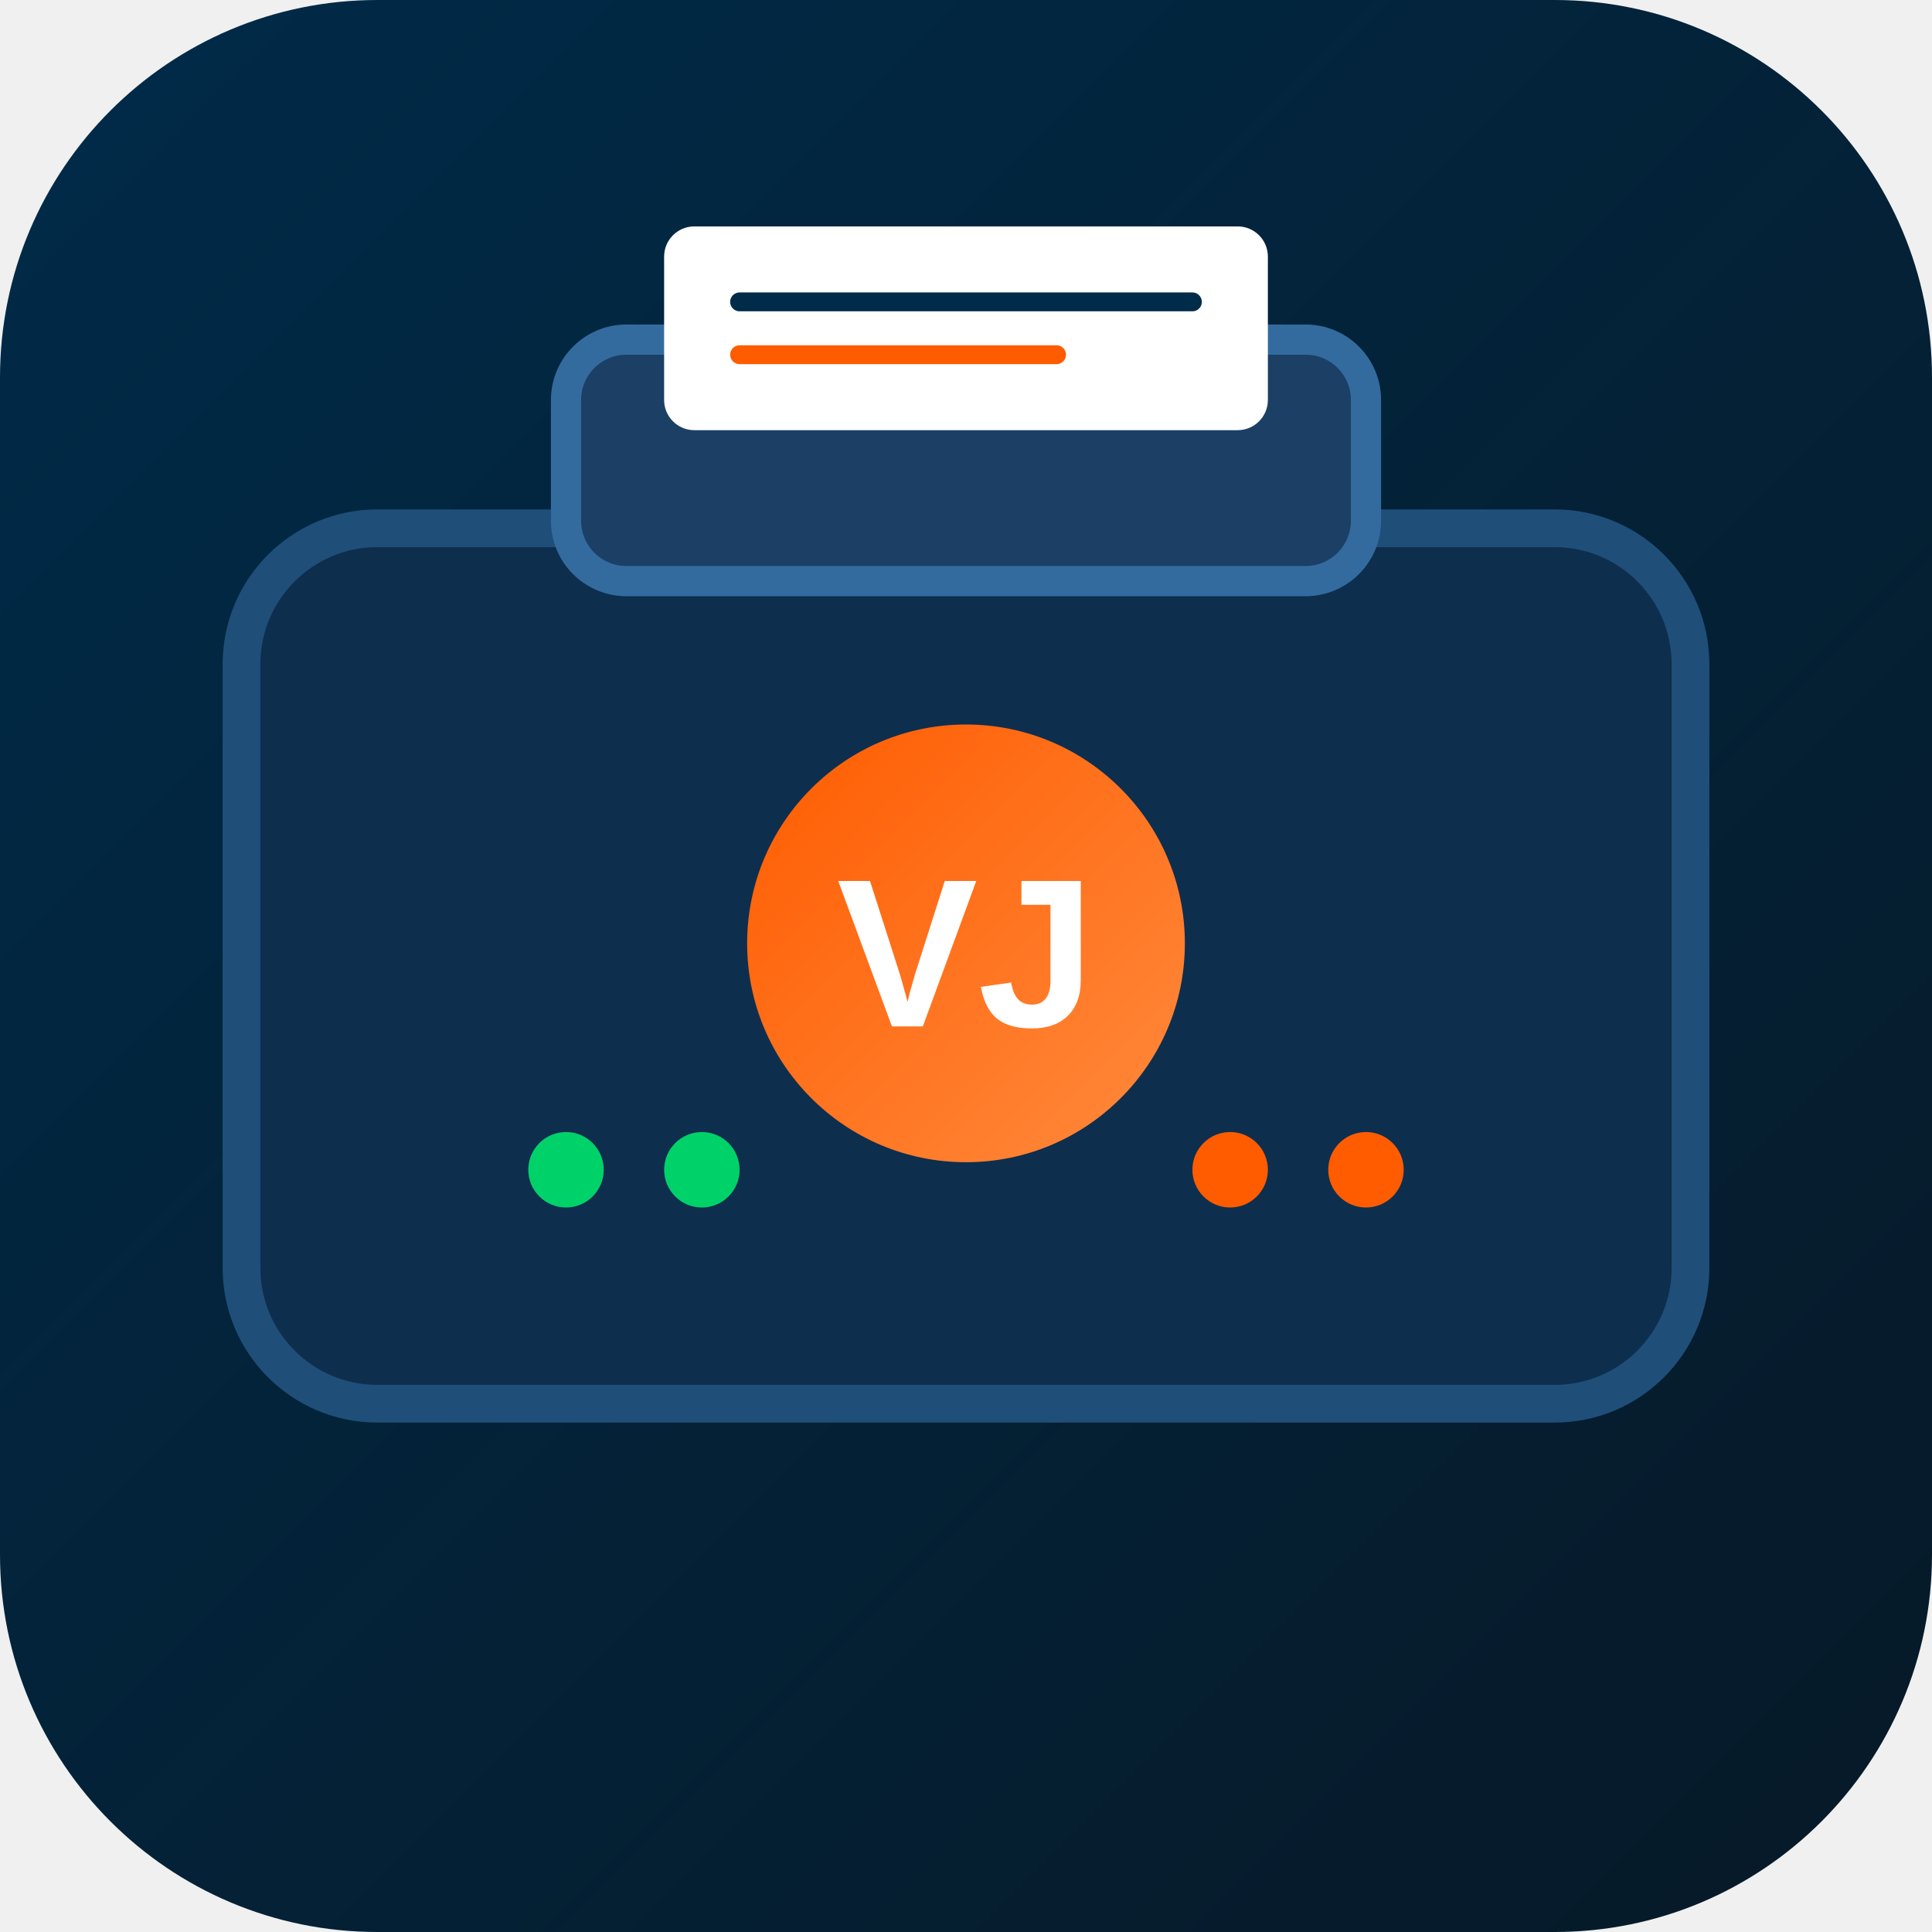
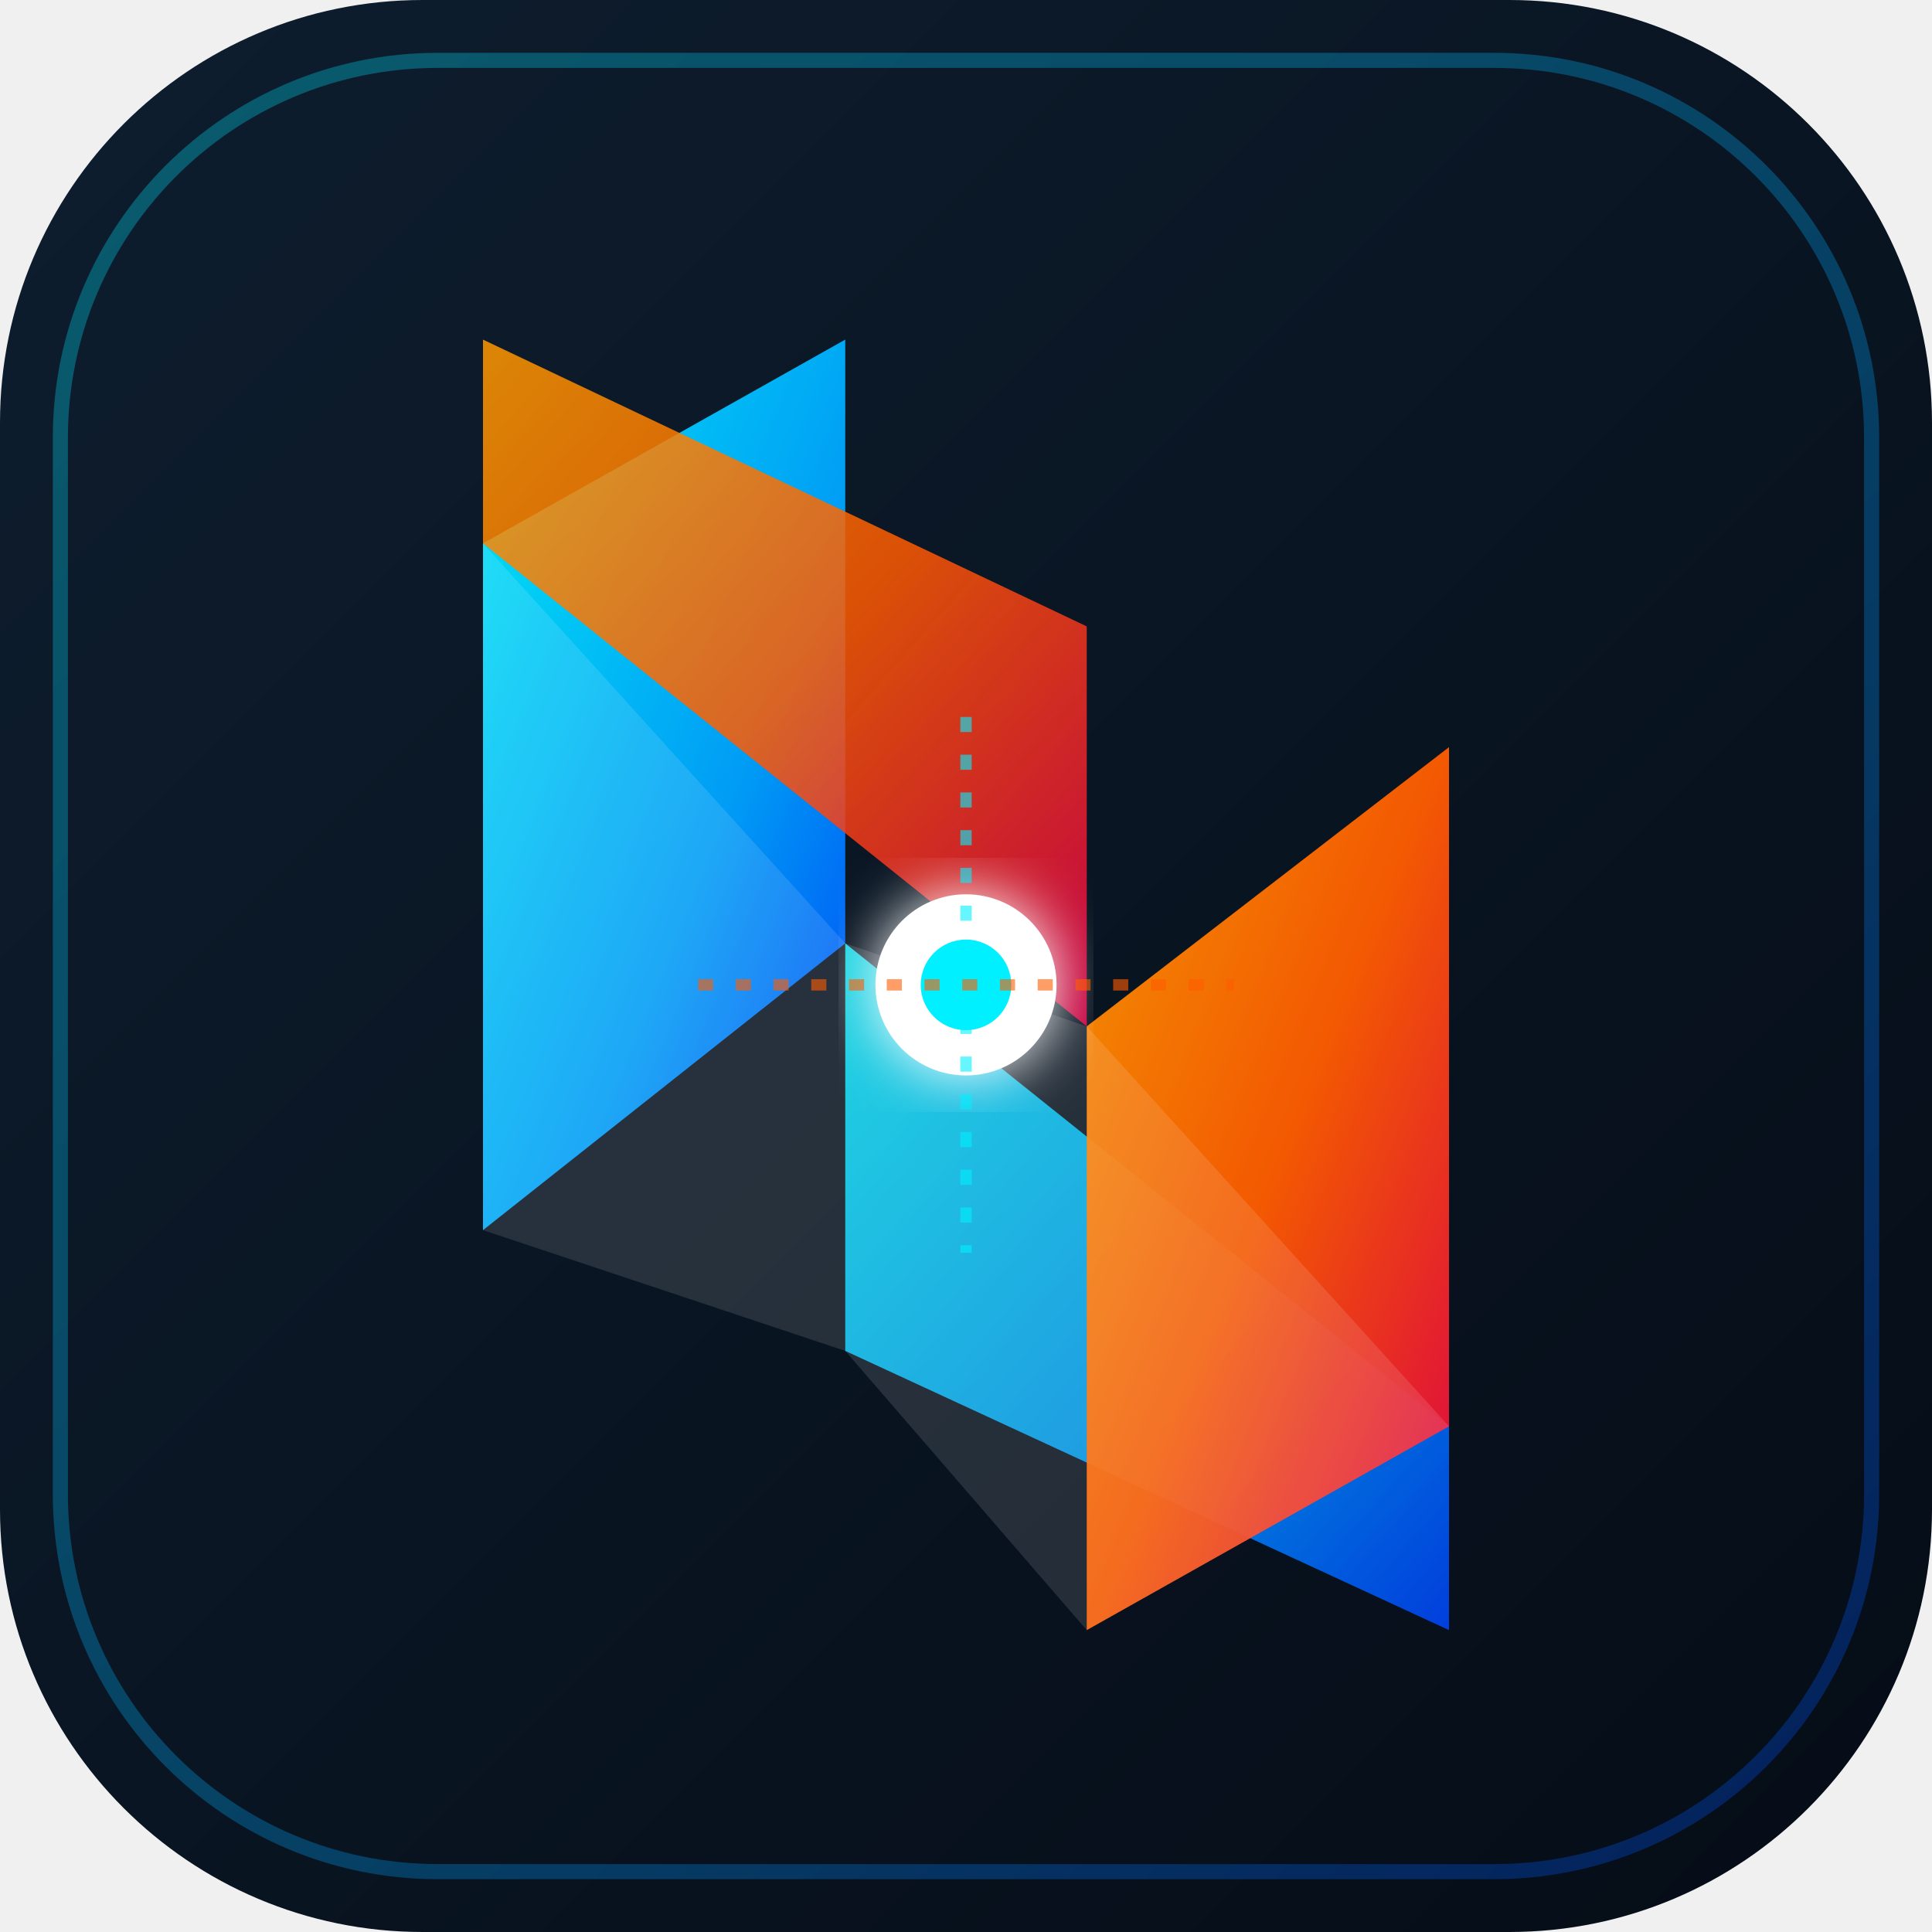
<svg xmlns="http://www.w3.org/2000/svg" viewBox="0 0 512 512" width="512" height="512">
  <defs>
-     <linearGradient id="vjGrad512" x1="0%" y1="0%" x2="100%" y2="100%">
-       <stop offset="0%" stop-color="#002B49" />
-       <stop offset="100%" stop-color="#071927" />
+     <linearGradient id="bgGrad512" x1="0%" y1="0%" x2="100%" y2="100%">
+       <stop offset="0%" stop-color="#0E1E2F" />
+       <stop offset="100%" stop-color="#050C16" />
    </linearGradient>
-     <linearGradient id="accentGrad512" x1="0%" y1="0%" x2="100%" y2="100%">
-       <stop offset="0%" stop-color="#FF5C00" />
-       <stop offset="100%" stop-color="#FF8A3D" />
+     <linearGradient id="cyanGrad512" x1="0%" y1="0%" x2="100%" y2="100%">
+       <stop offset="0%" stop-color="#00F0FF" />
+       <stop offset="60%" stop-color="#00A3FF" />
+       <stop offset="100%" stop-color="#0047FF" />
    </linearGradient>
+     <linearGradient id="amberGrad512" x1="0%" y1="0%" x2="100%" y2="100%">
+       <stop offset="0%" stop-color="#FF9900" />
+       <stop offset="50%" stop-color="#FF5C00" />
+       <stop offset="100%" stop-color="#E60049" />
+     </linearGradient>
+     <filter id="glow512" x="-20%" y="-20%" width="140%" height="140%">
+       <feGaussianBlur stdDeviation="8" result="blur" />
+       <feComposite in="SourceGraphic" in2="blur" operator="over" />
+     </filter>
  </defs>
-   <rect width="512" height="512" rx="100" fill="url(#vjGrad512)" />
-   <rect x="64" y="140" width="384" height="232" rx="36" fill="#0E2E4E" stroke="#1F4E79" stroke-width="10" />
-   <rect x="150" y="90" width="212" height="64" rx="16" fill="#1C3F65" stroke="#336B9F" stroke-width="8" />
-   <rect x="176" y="60" width="160" height="54" rx="8" fill="#FFFFFF" />
-   <line x1="196" y1="80" x2="316" y2="80" stroke="#002B49" stroke-width="5" stroke-linecap="round" />
-   <line x1="196" y1="94" x2="280" y2="94" stroke="#FF5C00" stroke-width="5" stroke-linecap="round" />
-   <circle cx="256" cy="250" r="58" fill="url(#accentGrad512)" />
-   <text x="256" y="272" font-family="Arial, sans-serif" font-weight="900" font-size="56" fill="#FFFFFF" text-anchor="middle">VJ</text>
-   <circle cx="150" cy="310" r="10" fill="#00D26A" />
-   <circle cx="186" cy="310" r="10" fill="#00D26A" />
-   <circle cx="326" cy="310" r="10" fill="#FF5C00" />
-   <circle cx="362" cy="310" r="10" fill="#FF5C00" />
+   <rect width="512" height="512" rx="112" fill="url(#bgGrad512)" />
+   <rect x="16" y="16" width="480" height="480" rx="100" fill="none" stroke="url(#cyanGrad512)" stroke-width="4" stroke-opacity="0.3" />
+   <path d="M 128 144 L 224 90 L 224 250 L 128 326 Z" fill="url(#cyanGrad512)" opacity="0.95" />
+   <path d="M 224 250 L 384 378 L 384 432 L 224 358 Z" fill="url(#cyanGrad512)" opacity="0.85" />
+   <path d="M 384 378 L 288 432 L 288 272 L 384 198 Z" fill="url(#amberGrad512)" opacity="0.95" />
+   <path d="M 288 272 L 128 144 L 128 90 L 288 166 Z" fill="url(#amberGrad512)" opacity="0.85" />
+   <path d="M 128 144 L 224 250 L 288 272 L 384 378 L 288 432 L 224 358 L 128 326 Z" fill="#FFFFFF" fill-opacity="0.12" />
+   <circle cx="256" cy="261" r="24" fill="#FFFFFF" filter="url(#glow512)" />
+   <circle cx="256" cy="261" r="12" fill="#00F0FF" />
+   <line x1="256" y1="190" x2="256" y2="332" stroke="#00F0FF" stroke-width="3" stroke-opacity="0.6" stroke-dasharray="4 6" />
+   <line x1="185" y1="261" x2="327" y2="261" stroke="#FF5C00" stroke-width="3" stroke-opacity="0.6" stroke-dasharray="4 6" />
</svg>
